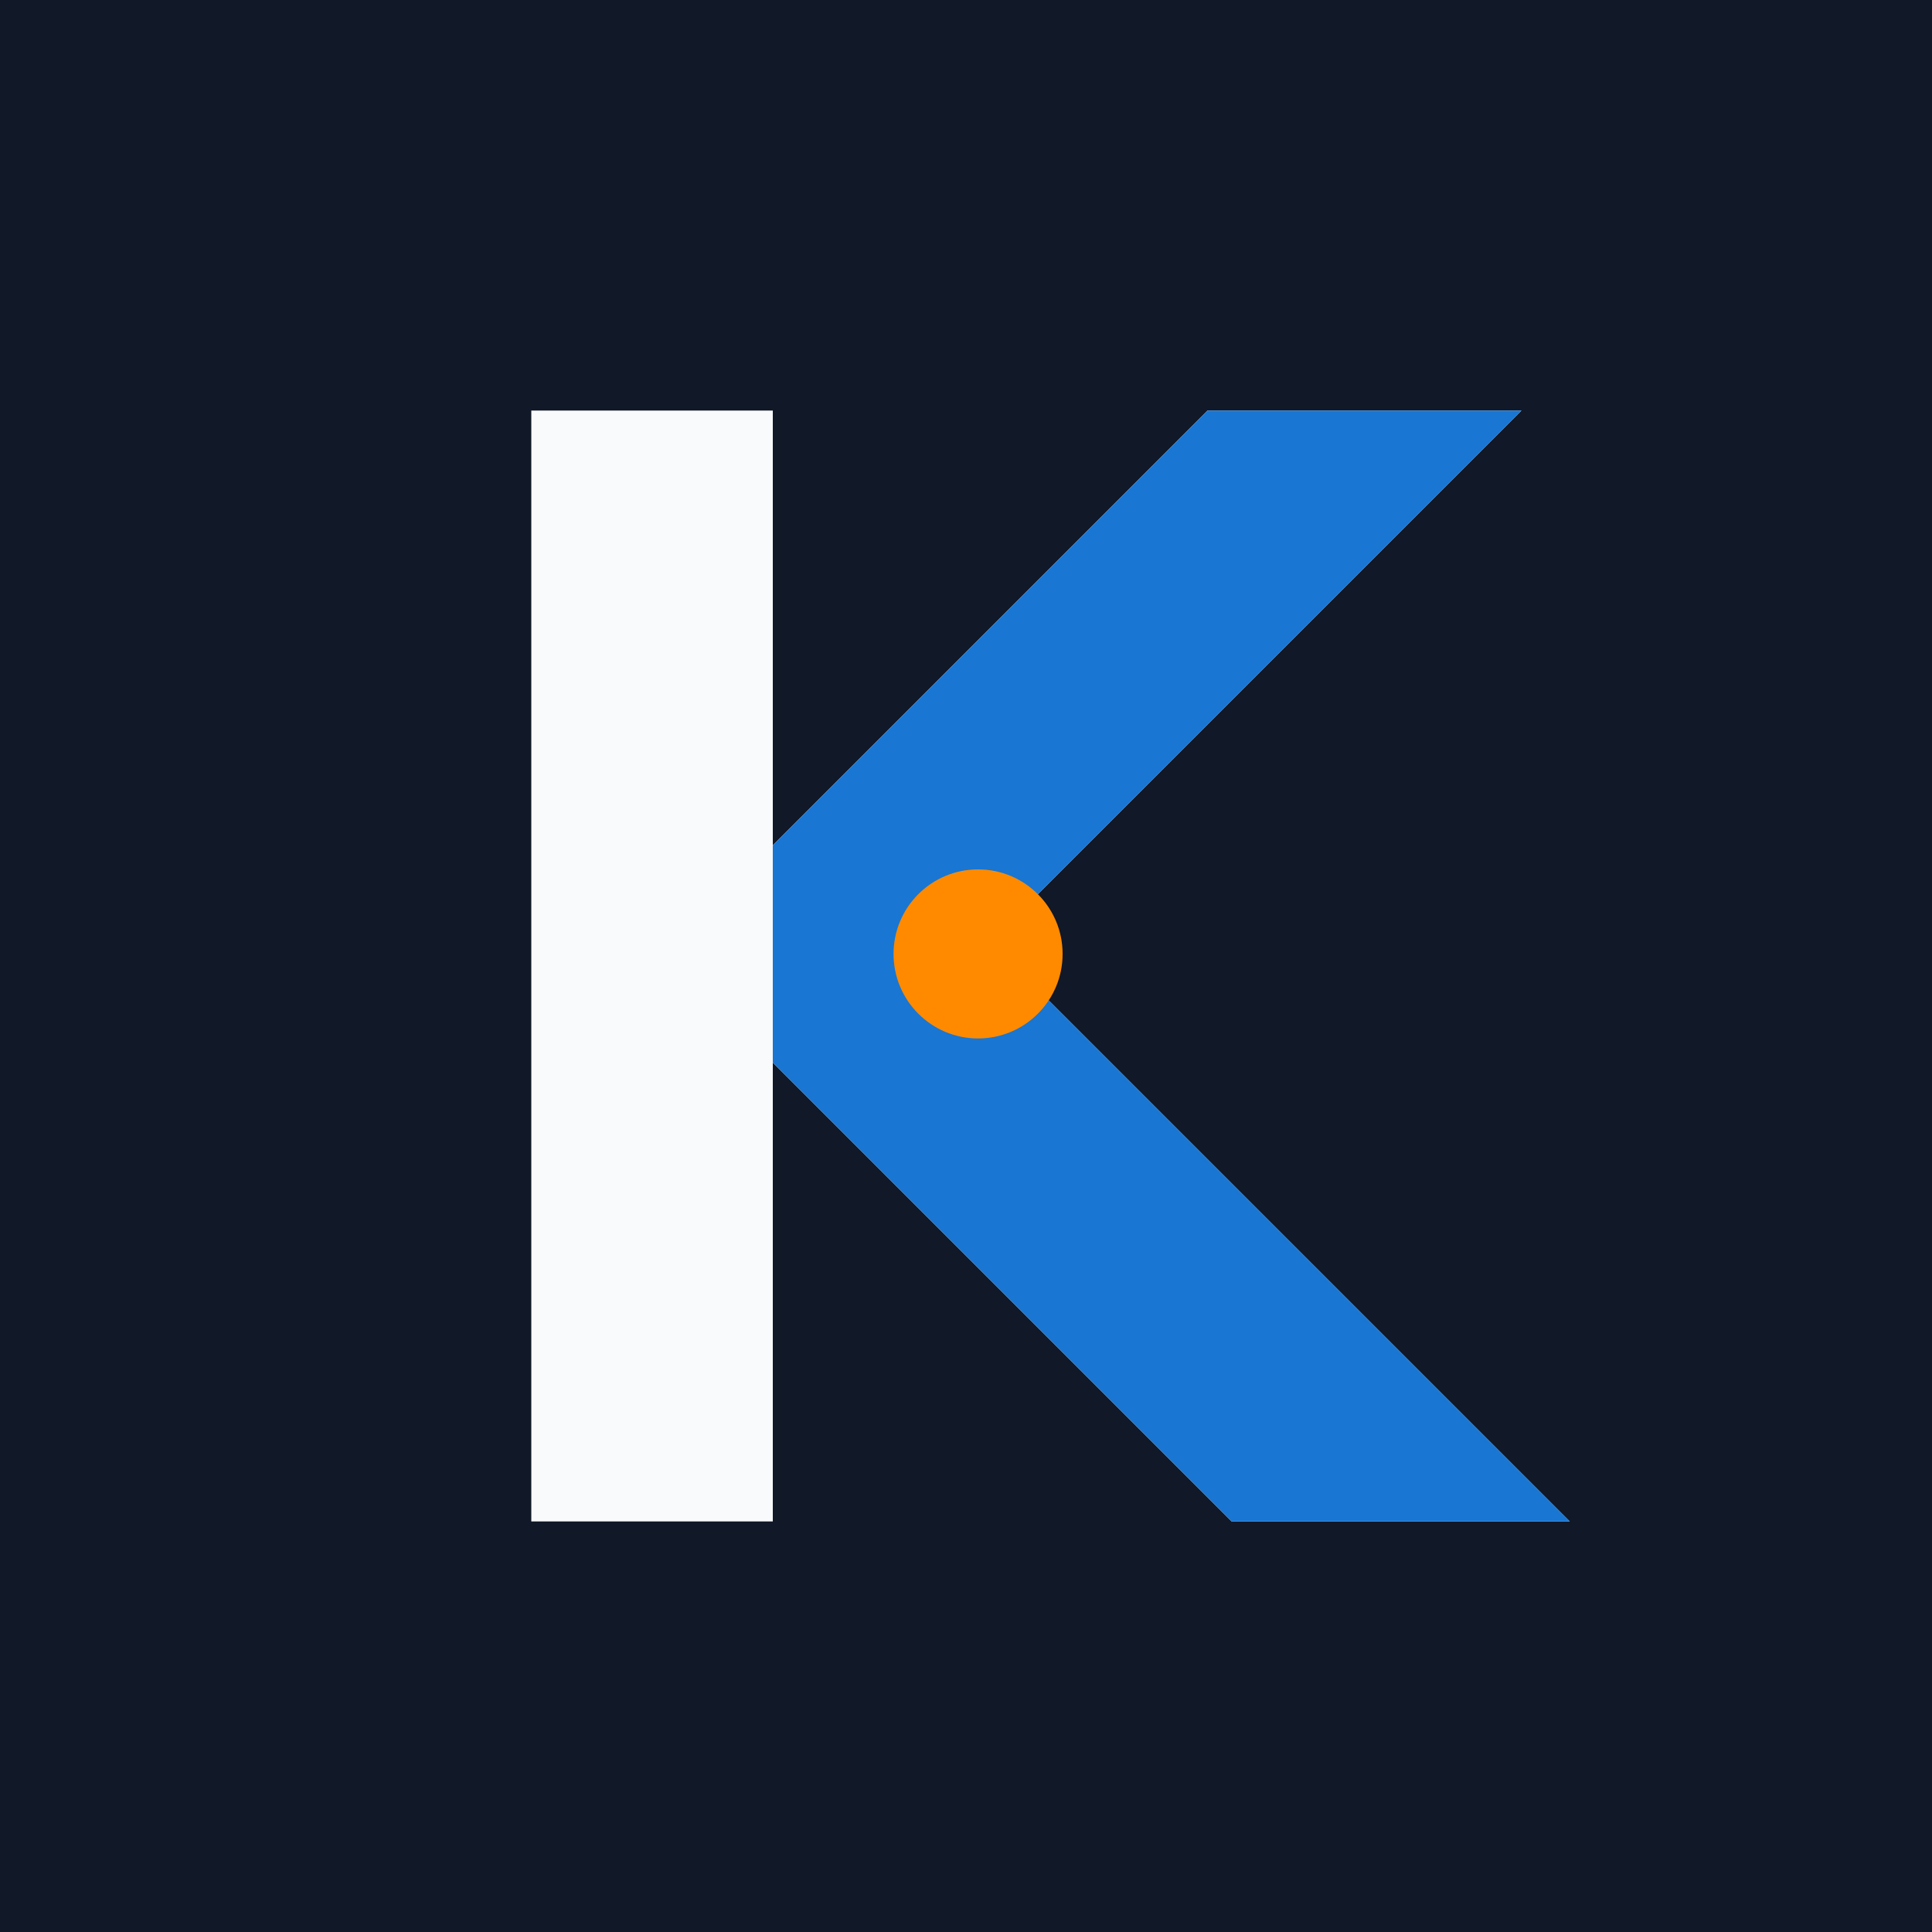
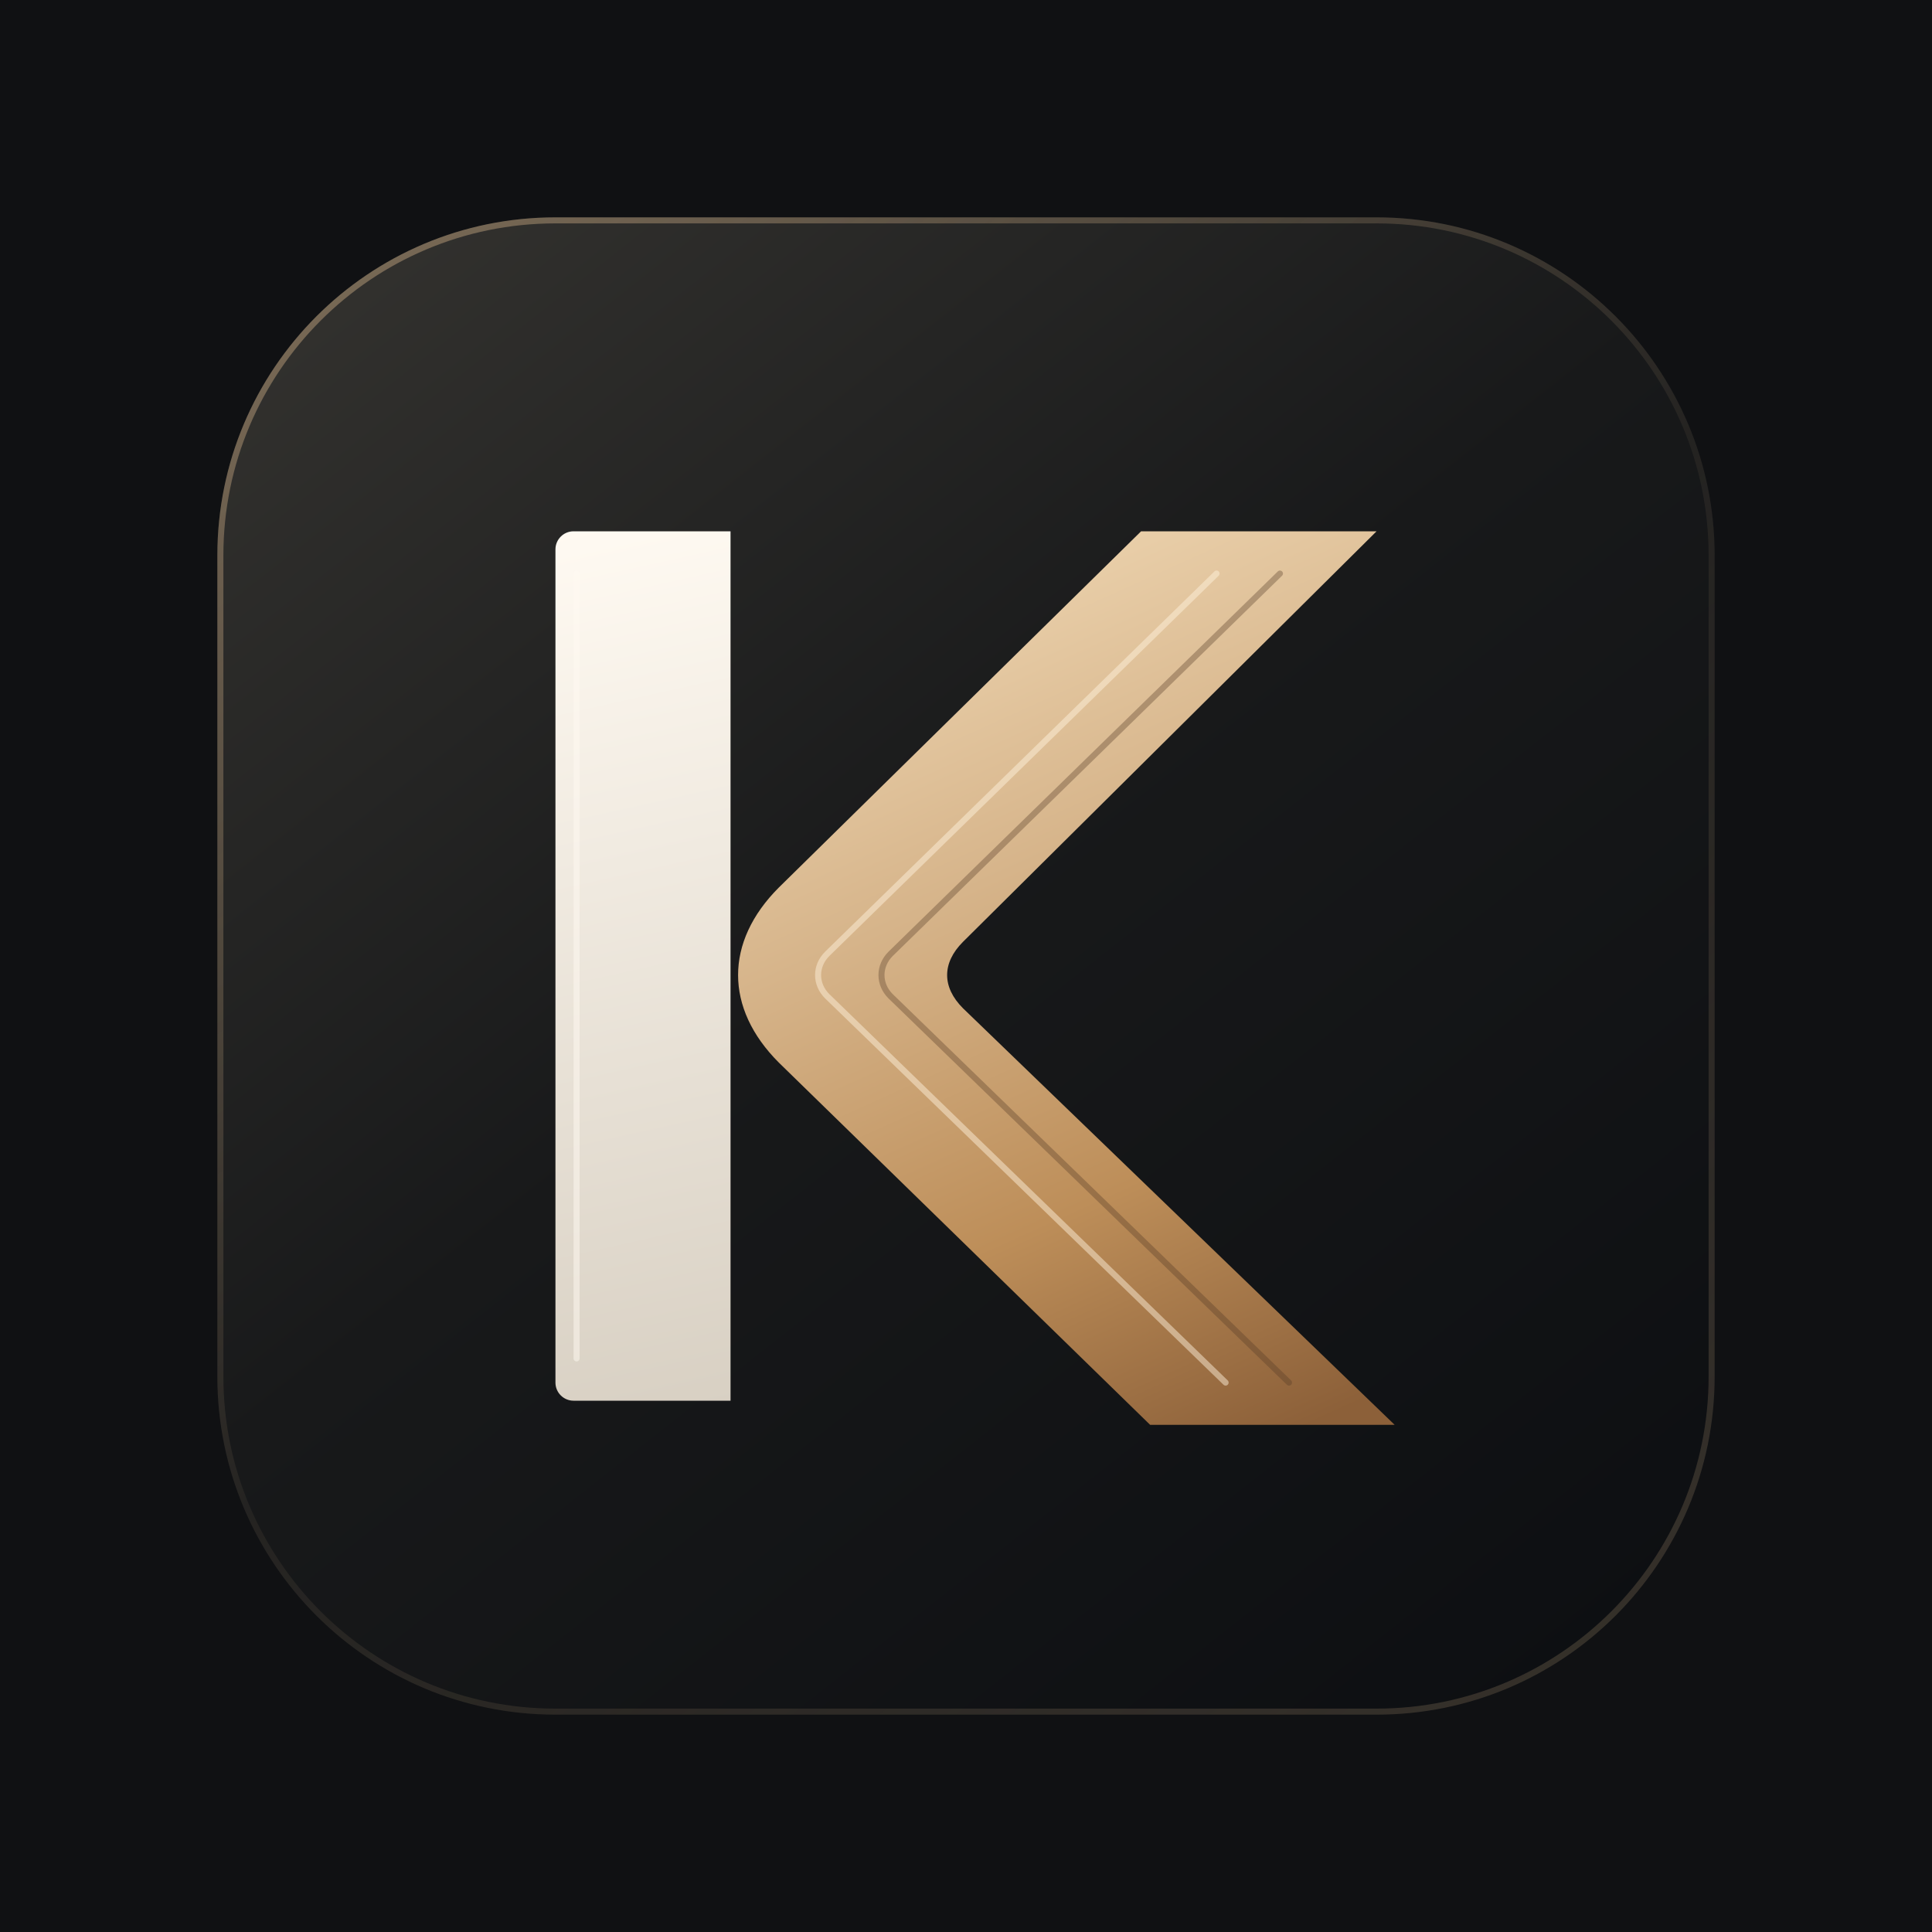
- <svg xmlns="http://www.w3.org/2000/svg" viewBox="0 0 64 64">
-   <rect width="64" height="64" fill="#111827" />
-   <g transform="translate(6.4 6.4) scale(.8)">
-     <path d="M14 9h10v18L42 9h13L33 31l24 24H43L24 36v19H14Z" fill="#f8fafc" />
-     <path d="m33 31 22-22H42L24 27v9l19 19h14Z" fill="#1976d2" />
-     <circle cx="32.5" cy="31.5" r="3.5" fill="#ff8a00" />
+ <svg xmlns="http://www.w3.org/2000/svg" viewBox="0 0 512 512">
+   <defs>
+     <linearGradient id="body" x1="48" y1="24" x2="432" y2="512" gradientUnits="userSpaceOnUse">
+       <stop stop-color="#32312e" />
+       <stop offset=".46" stop-color="#18191a" />
+       <stop offset="1" stop-color="#0d0f12" />
+     </linearGradient>
+     <linearGradient id="ivory" x1="120" y1="112" x2="184" y2="400" gradientUnits="userSpaceOnUse">
+       <stop stop-color="#fffaf2" />
+       <stop offset="1" stop-color="#d8d0c3" />
+     </linearGradient>
+     <linearGradient id="brass" x1="236" y1="112" x2="370" y2="408" gradientUnits="userSpaceOnUse">
+       <stop stop-color="#f0d8b4" />
+       <stop offset=".36" stop-color="#d6b48a" />
+       <stop offset=".7" stop-color="#bd8e59" />
+       <stop offset="1" stop-color="#8c6039" />
+     </linearGradient>
+     <linearGradient id="rim" x1="80" y1="12" x2="440" y2="500" gradientUnits="userSpaceOnUse">
+       <stop stop-color="#d6b48a" stop-opacity=".42" />
+       <stop offset=".5" stop-color="#d6b48a" stop-opacity=".07" />
+       <stop offset="1" stop-color="#d6b48a" stop-opacity=".2" />
+     </linearGradient>
+   </defs>
+   <rect width="512" height="512" fill="#101113" />
+   <g transform="translate(51.2 51.2) scale(.8)">
+     <rect x="8" y="8" width="496" height="496" rx="112" fill="url(#body)" />
+     <rect x="9" y="9" width="494" height="494" rx="111" fill="none" stroke="url(#rim)" stroke-width="2" />
+     <path d="M126 112h52v288h-52a6 6 0 0 1-6-6V118a6 6 0 0 1 6-6Z" fill="url(#ivory)" />
+     <path d="M314 112h78L255 248c-7 7-7 15 0 22l143 138h-81L194 288c-18-18-18-40 0-58Z" fill="url(#brass)" />
+     <g fill="none" stroke-linecap="round" stroke-linejoin="round">
+       <path d="m339 126-129 126c-4 4-4 10 0 14l132 128" stroke="#fff2dc" stroke-opacity=".48" stroke-width="2" />
+       <path d="m360 126-129 126c-4 4-4 10 0 14l132 128" stroke="#533b26" stroke-opacity=".35" stroke-width="2" />
+       <path d="M127 126v260" stroke="#fffaf2" stroke-opacity=".5" stroke-width="2" />
+     </g>
  </g>
</svg>
